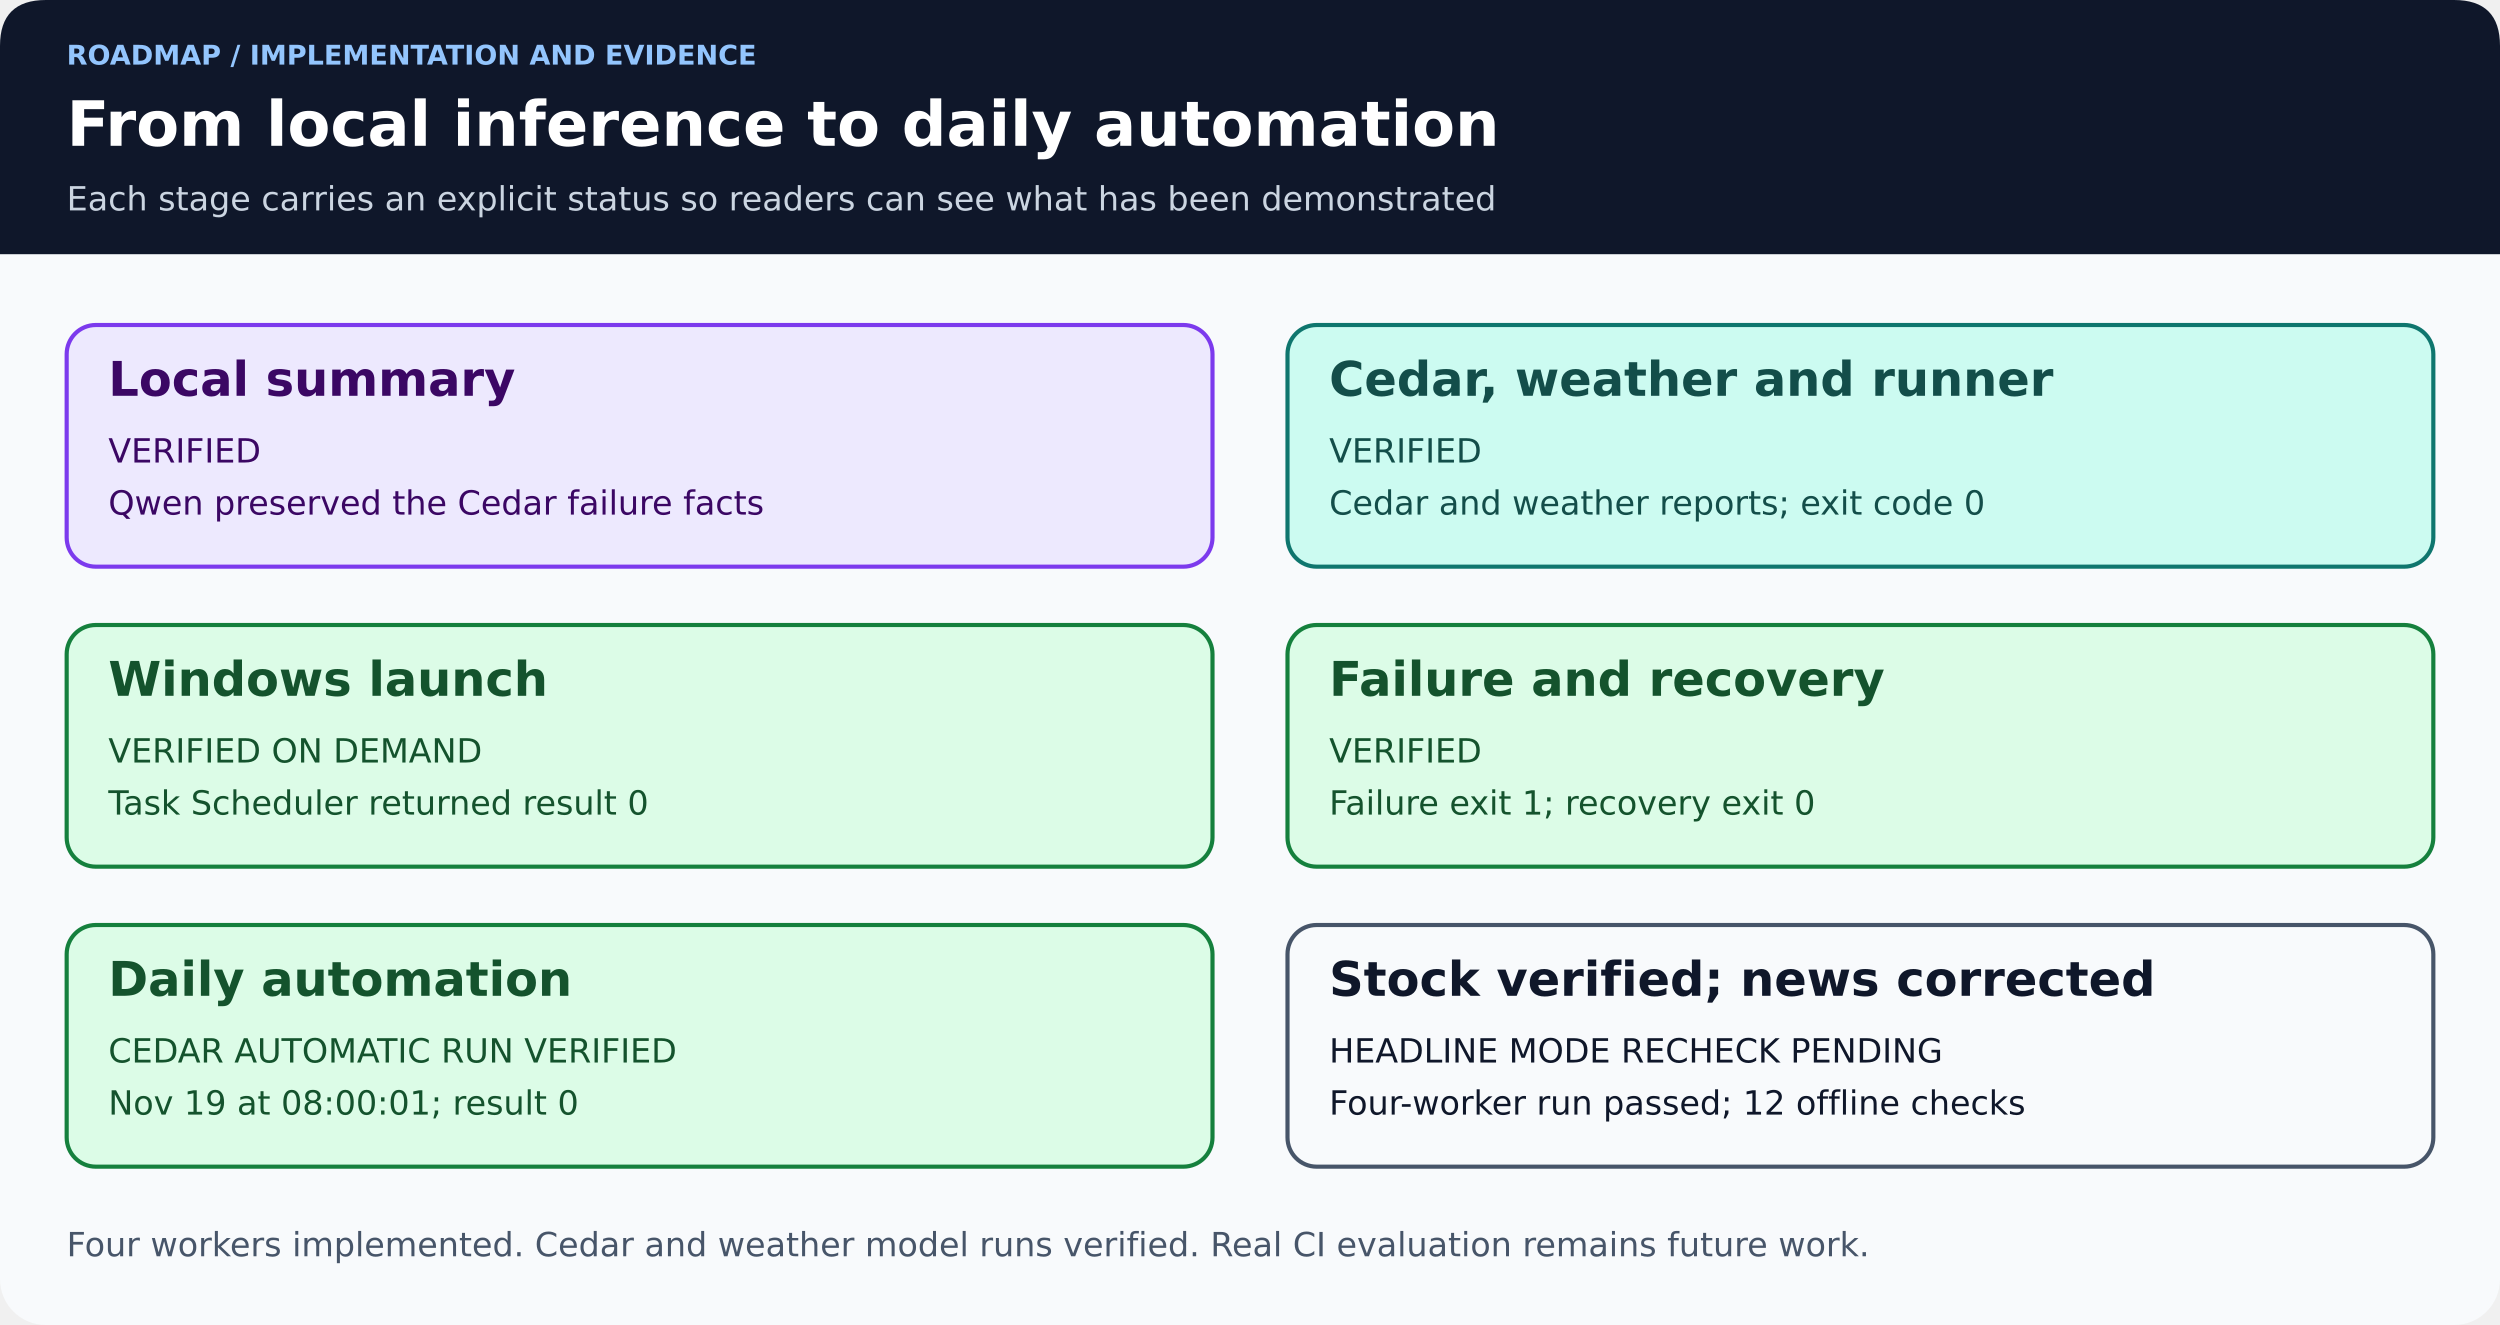
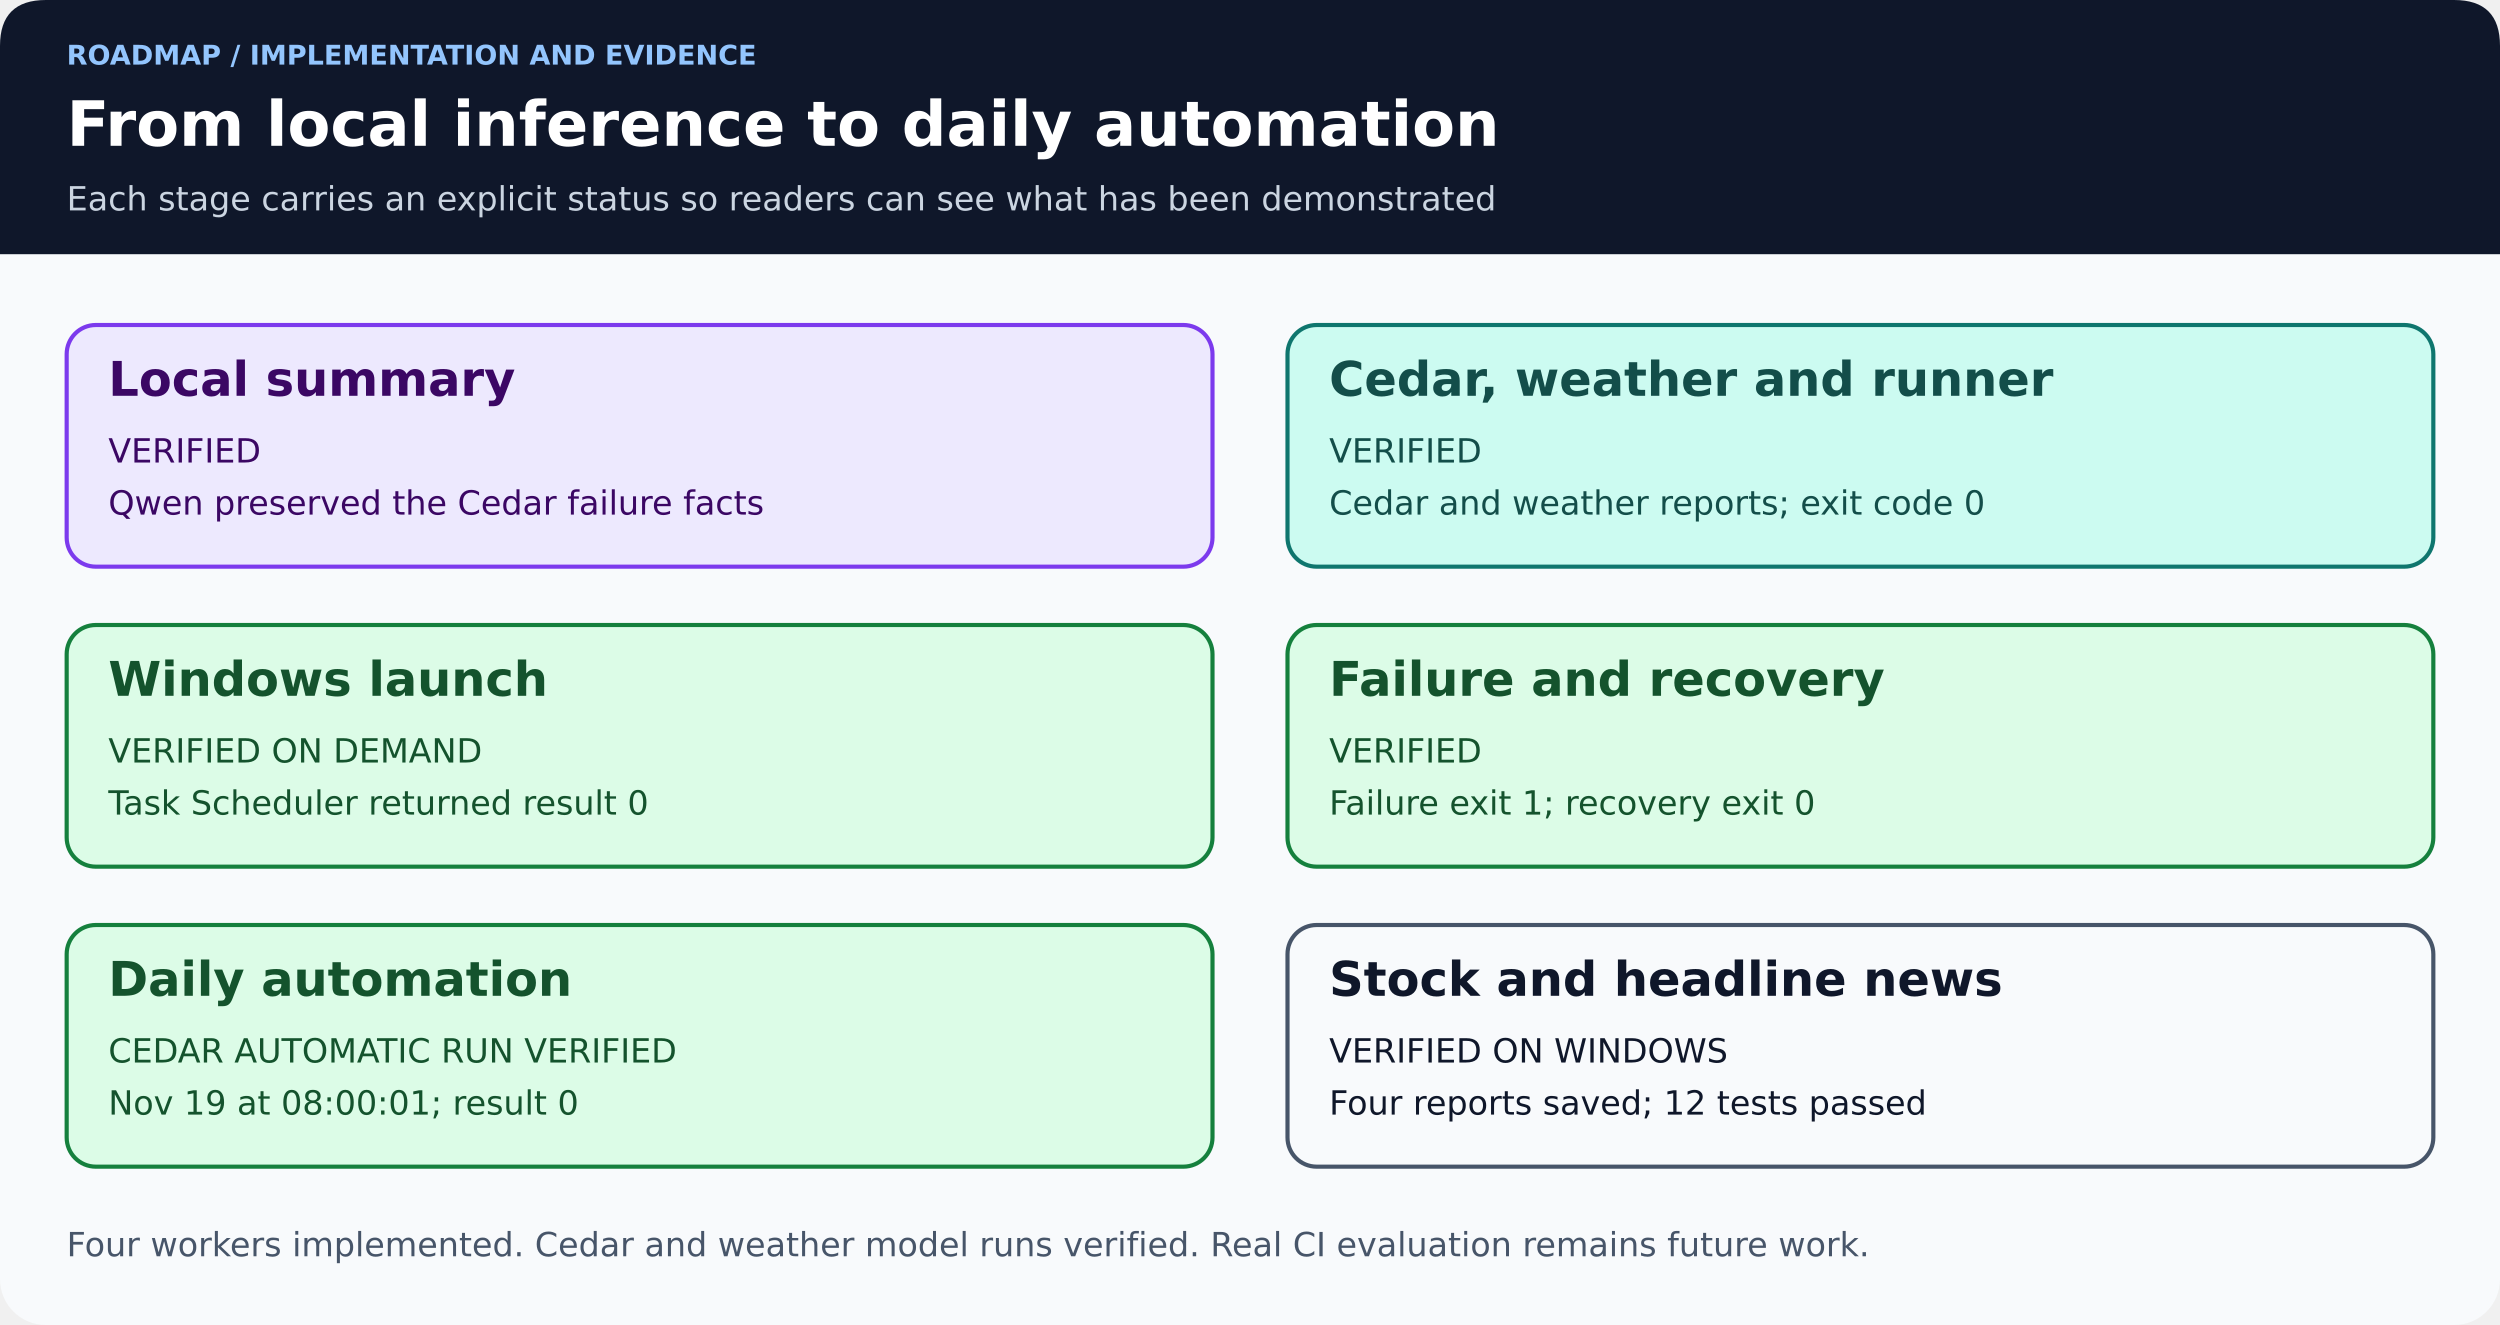
<svg xmlns="http://www.w3.org/2000/svg" width="1200" height="636" viewBox="0 0 1200 636" role="img" aria-labelledby="title desc">
  <defs>
    <marker id="arrow" markerWidth="10" markerHeight="10" refX="8" refY="3" orient="auto">
      <path d="M0,0 L0,6 L9,3 z" fill="#475569" />
    </marker>
  </defs>
  <rect width="1200" height="636" rx="22" fill="#F8FAFC" />
  <g font-family="DejaVu Sans, Arial, sans-serif">
    <path d="M22 0H1178Q1200 0 1200 22V122H0V22Q0 0 22 0" fill="#0F172A" />
    <text x="32" y="31" font-size="13" fill="#93C5FD" font-weight="700">ROADMAP / IMPLEMENTATION AND EVIDENCE</text>
    <text x="32" y="70" font-size="30" fill="#FFFFFF" font-weight="700">From local inference to daily automation</text>
    <text x="32" y="101" font-size="16" fill="#CBD5E1" font-weight="400">Each stage carries an explicit status so readers can see what has been demonstrated</text>
    <rect x="32" y="156" width="550" height="116" rx="14" fill="#EDE9FE" stroke="#7C3AED" stroke-width="2" />
    <text x="52" y="190" font-size="23" fill="#3B0764" font-weight="700">Local summary</text>
    <text x="52" y="222" font-size="16" fill="#3B0764" font-weight="400">VERIFIED</text>
    <text x="52" y="247" font-size="16" fill="#3B0764" font-weight="400">Qwen preserved the Cedar failure facts</text>
    <rect x="618" y="156" width="550" height="116" rx="14" fill="#CCFBF1" stroke="#0F766E" stroke-width="2" />
    <text x="638" y="190" font-size="23" fill="#134E4A" font-weight="700">Cedar, weather and runner</text>
    <text x="638" y="222" font-size="16" fill="#134E4A" font-weight="400">VERIFIED</text>
    <text x="638" y="247" font-size="16" fill="#134E4A" font-weight="400">Cedar and weather reports; exit code 0</text>
    <rect x="32" y="300" width="550" height="116" rx="14" fill="#DCFCE7" stroke="#15803D" stroke-width="2" />
    <text x="52" y="334" font-size="23" fill="#14532D" font-weight="700">Windows launch</text>
    <text x="52" y="366" font-size="16" fill="#14532D" font-weight="400">VERIFIED ON DEMAND</text>
    <text x="52" y="391" font-size="16" fill="#14532D" font-weight="400">Task Scheduler returned result 0</text>
    <rect x="618" y="300" width="550" height="116" rx="14" fill="#DCFCE7" stroke="#15803D" stroke-width="2" />
    <text x="638" y="334" font-size="23" fill="#14532D" font-weight="700">Failure and recovery</text>
    <text x="638" y="366" font-size="16" fill="#14532D" font-weight="400">VERIFIED</text>
    <text x="638" y="391" font-size="16" fill="#14532D" font-weight="400">Failure exit 1; recovery exit 0</text>
    <rect x="32" y="444" width="550" height="116" rx="14" fill="#DCFCE7" stroke="#15803D" stroke-width="2" />
    <text x="52" y="478" font-size="23" fill="#14532D" font-weight="700">Daily automation</text>
    <text x="52" y="510" font-size="16" fill="#14532D" font-weight="400">CEDAR AUTOMATIC RUN VERIFIED</text>
    <text x="52" y="535" font-size="16" fill="#14532D" font-weight="400">Nov 19 at 08:00:01; result 0</text>
    <rect x="618" y="444" width="550" height="116" rx="14" fill="#F8FAFC" stroke="#475569" stroke-width="2" />
-     <text x="638" y="478" font-size="23" fill="#0F172A" font-weight="700">Stock verified; news corrected</text>
-     <text x="638" y="510" font-size="16" fill="#0F172A" font-weight="400">HEADLINE MODE RECHECK PENDING</text>
-     <text x="638" y="535" font-size="16" fill="#0F172A" font-weight="400">Four-worker run passed; 12 offline checks</text>
+     <text x="638" y="478" font-size="23" fill="#0F172A" font-weight="700">Stock and headline news</text>
+     <text x="638" y="510" font-size="16" fill="#0F172A" font-weight="400">VERIFIED ON WINDOWS</text>
+     <text x="638" y="535" font-size="16" fill="#0F172A" font-weight="400">Four reports saved; 12 tests passed</text>
    <text x="32" y="603" font-size="16" fill="#475569" font-weight="400">Four workers implemented. Cedar and weather model runs verified. Real CI evaluation remains future work.</text>
  </g>
</svg>
